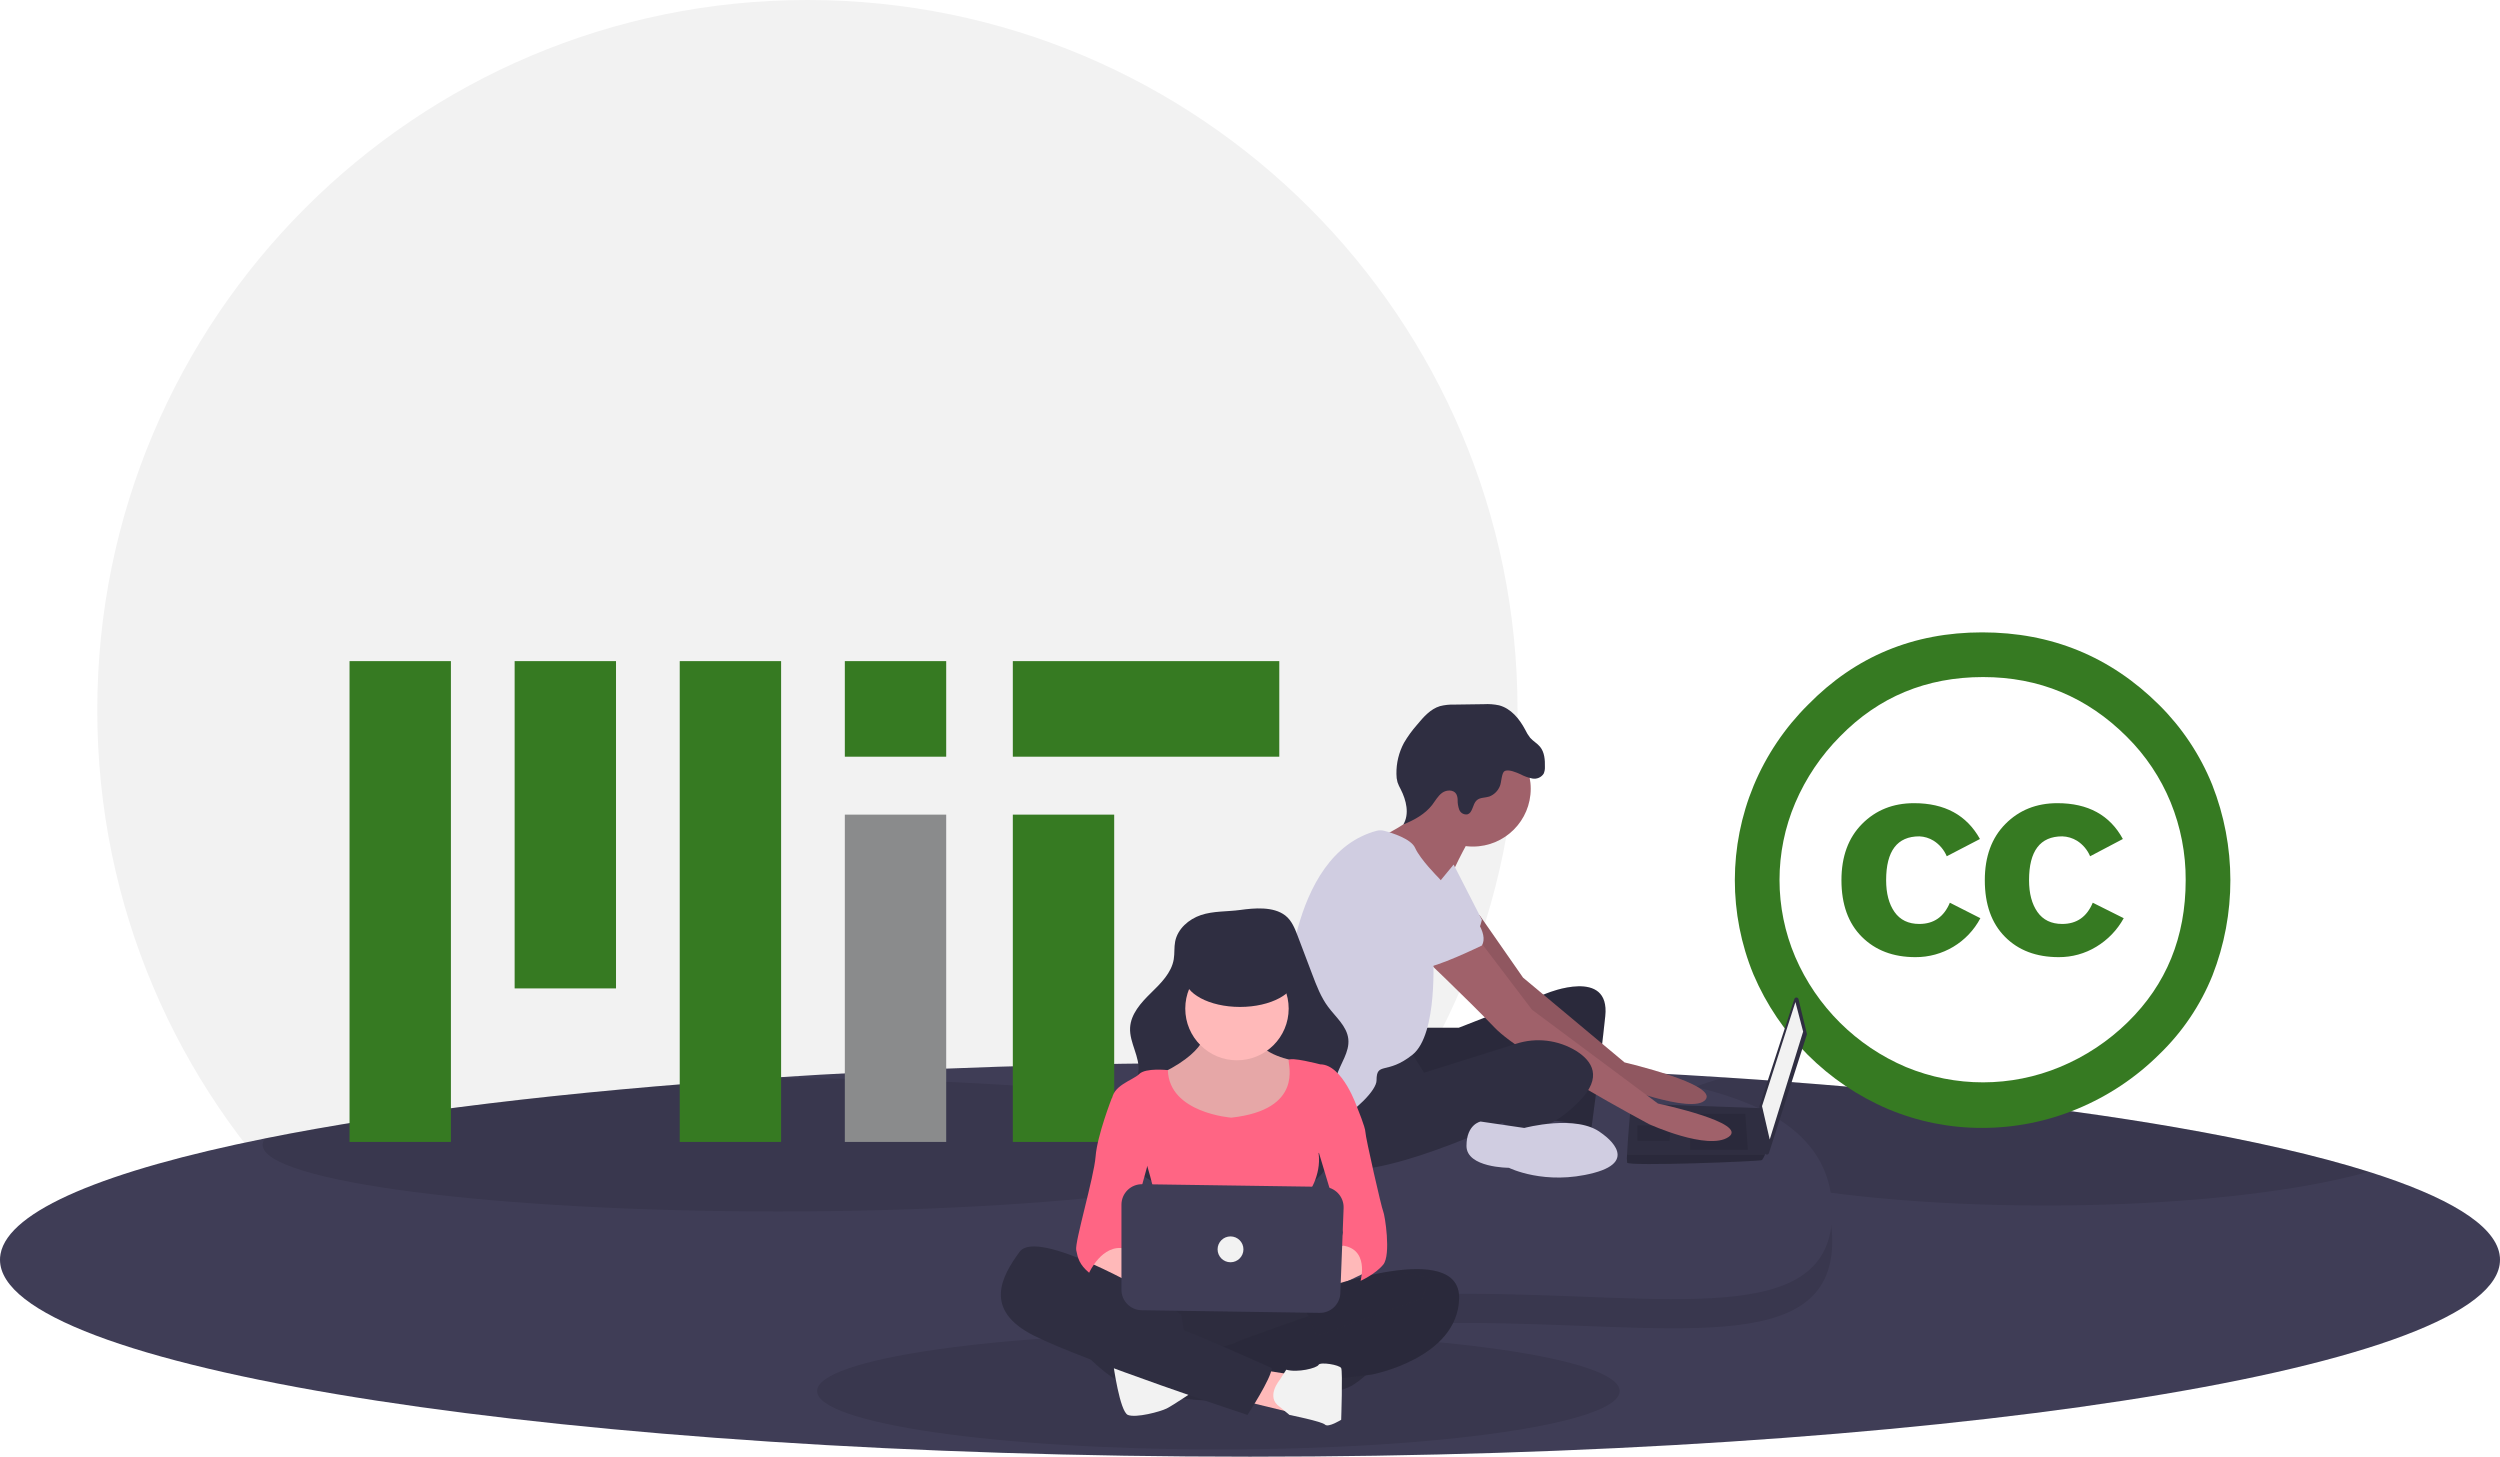
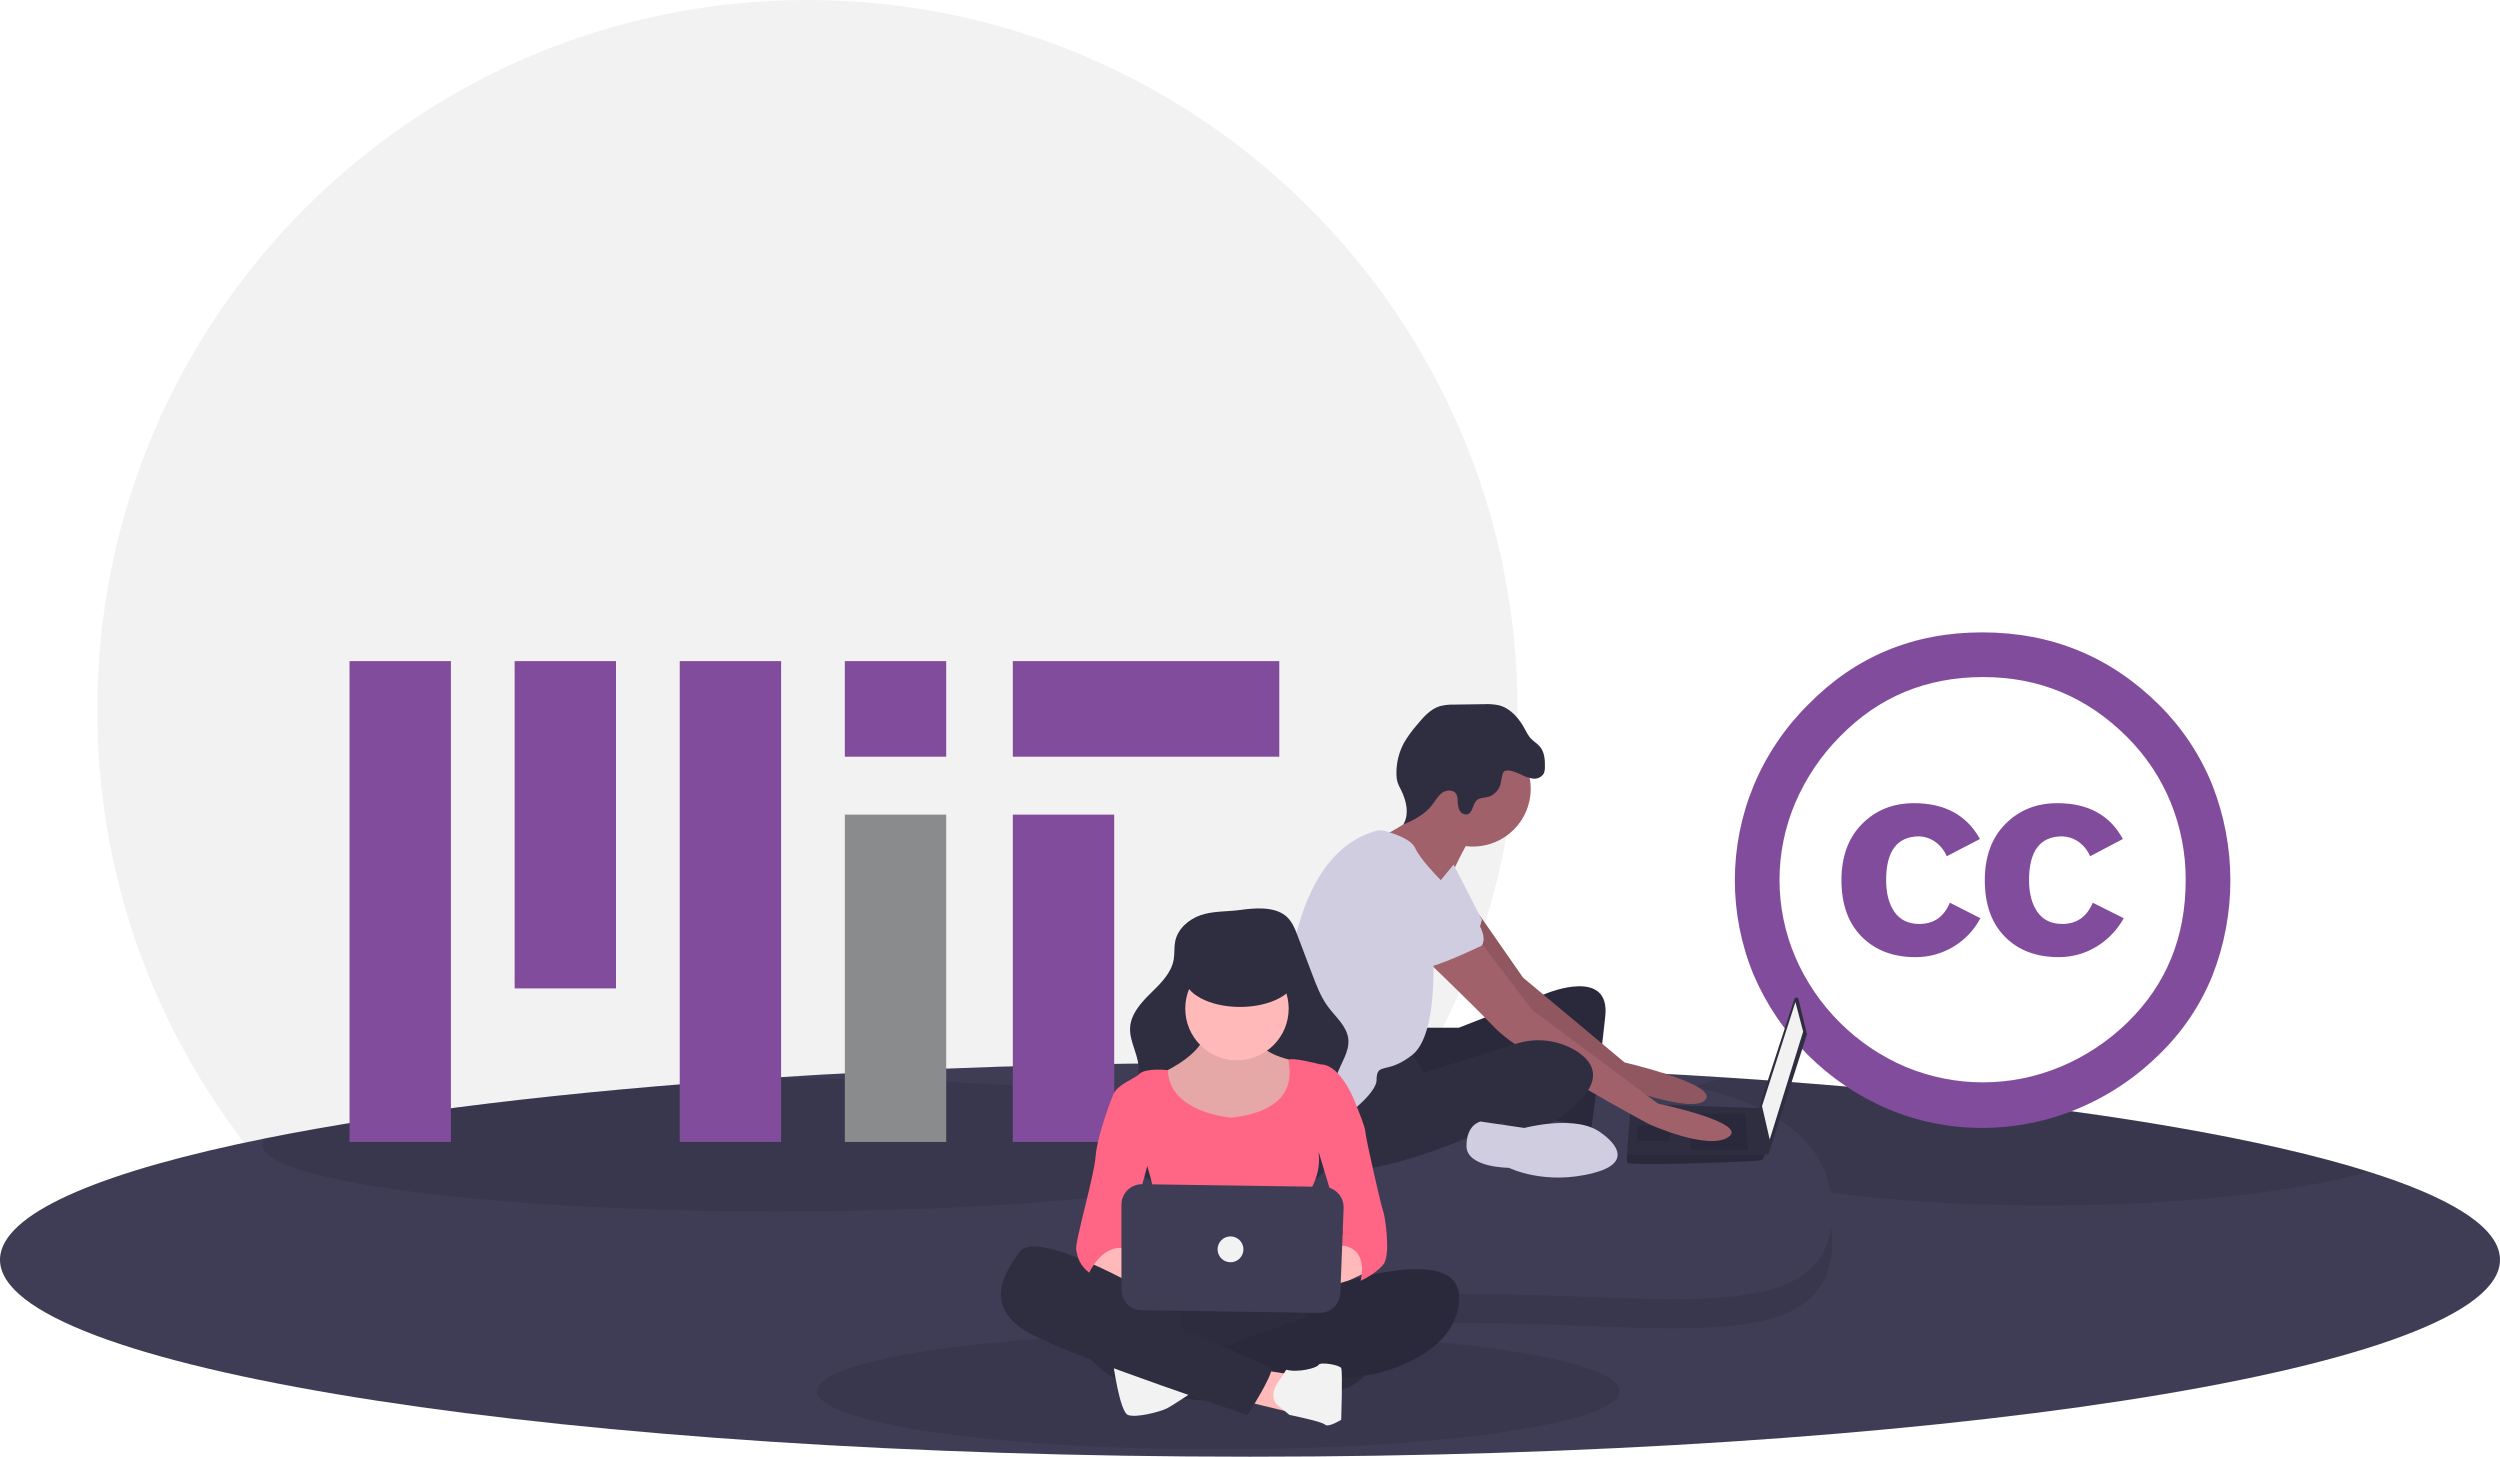
<svg xmlns="http://www.w3.org/2000/svg" id="a58ef234-55dd-4456-b368-278f056cc5c7" data-name="Layer 1" width="1028" height="598.997" viewBox="0 0 1028 598.997">
  <circle cx="332.005" cy="292.004" r="292.004" fill="#f2f2f2" />
  <path d="M1114,668.499a13.69,13.69,0,0,1-.17,2.12c-7.14,43.76-234.46,78.88-513.83,78.88s-506.69-35.12-513.83-78.88a13.675,13.675,0,0,1-.17-2.12c0-.2,0-.41.02-.61,0-.11.01-.21.01-.32a.489.489,0,0,0,.01-.12c.04-.45.1-.88.18-1.32,3.26-17.89,43.35-34.33,108.74-47.5,53.48-10.77,123.89-19.36,204.93-24.76,61.5-4.1,129.12-6.37,200.11-6.37,57.12,0,112.06,1.47,163.38,4.17h.02q16.11.855,31.74,1.87c71.33,4.62,134.63,11.69,185.63,20.54,31.37,5.45,58.1,11.58,79.19,18.22h.01c32.46,10.23,51.6,21.7,53.81,33.83.08.44.14.87.18,1.32a.487.487,0,0,0,.01.12c0,.11.01.21.01.32C1114,668.089,1114,668.299,1114,668.499Z" transform="translate(-86 -150.5013)" fill="#3f3d56" />
  <ellipse cx="501" cy="571.997" rx="165" ry="24" opacity="0.1" />
  <path d="M1059.96,632.299c-5.77,1.65-12.27,3.18-19.4,4.58-29.36,5.78-69.42,9.33-113.53,9.33-49.28,0-93.45-4.43-123.38-11.44-24.84-5.82-39.88-13.39-39.88-21.7,0-7.3,11.64-14.06,31.37-19.53,71.33,4.62,134.63,11.69,185.63,20.54C1012.14,619.529,1038.87,625.659,1059.96,632.299Z" transform="translate(-86 -150.5013)" opacity="0.1" />
  <path d="M618,621.249c0,15.13-94.92,27.4-212,27.4s-212-12.27-212-27.4a4.372,4.372,0,0,1,.96-2.62c53.48-10.77,123.89-19.36,204.93-24.76q3.045-.015,6.11-.01C523.08,593.859,618,606.119,618,621.249Z" transform="translate(-86 -150.5013)" opacity="0.1" />
-   <rect x="416.472" y="334.975" width="41.685" height="134.584" fill="#367a22" />
-   <rect x="279.506" y="271.851" width="41.685" height="197.708" fill="#367a22" />
-   <rect x="143.73" y="271.851" width="41.685" height="197.708" fill="#367a22" />
-   <rect x="211.618" y="271.851" width="41.685" height="134.584" fill="#367a22" />
-   <rect x="347.393" y="271.851" width="41.685" height="39.303" fill="#367a22" />
+   <rect x="416.472" y="334.975" width="41.685" height="134.584" fill="#824c9d" />
+   <rect x="279.506" y="271.851" width="41.685" height="197.708" fill="#824c9d" />
+   <rect x="143.73" y="271.851" width="41.685" height="197.708" fill="#824c9d" />
+   <rect x="211.618" y="271.851" width="41.685" height="134.584" fill="#824c9d" />
+   <rect x="347.393" y="271.851" width="41.685" height="39.303" fill="#824c9d" />
  <rect x="347.393" y="334.975" width="41.685" height="134.584" fill="#8a8b8c" />
-   <rect x="416.472" y="271.851" width="109.573" height="39.303" fill="#367a22" />
-   <path d="M901.062,410.53q42.748,0,72.774,29.839A97.983,97.983,0,0,1,995.668,473.208a107.346,107.346,0,0,1,.096,78.409,93.533,93.533,0,0,1-21.739,32.294,104.704,104.704,0,0,1-33.841,22.561,101.425,101.425,0,0,1-39.114,7.823,99.015,99.015,0,0,1-38.662-7.734A104.845,104.845,0,0,1,807.007,551.165a101.764,101.764,0,0,1,.089-77.594A102.307,102.307,0,0,1,829.565,440.185Q858.674,410.537,901.062,410.53Zm.369,18.377q-34.93,0-58.768,24.379A87.595,87.595,0,0,0,824.197,480.668a80.789,80.789,0,0,0,0,63.311,86.249,86.249,0,0,0,45.577,45.31,82.687,82.687,0,0,0,63.41-.089,87.995,87.995,0,0,0,27.741-18.374q23.831-23.287,23.828-58.405a83.659,83.659,0,0,0-6.186-32.02,81.465,81.465,0,0,0-18.002-26.929Q935.989,428.909,901.431,428.908Zm-1.277,66.591-13.649,7.097a14.006,14.006,0,0,0-5.365-6.368,12.087,12.087,0,0,0-5.916-1.818q-13.64,0-13.646,18.011,0,8.186,3.454,13.095,3.458,4.914,10.192,4.916,8.916,0,12.557-8.733l12.551,6.368a29.99,29.99,0,0,1-26.745,16.012q-13.644,0-22.016-8.37-8.367-8.367-8.367-23.284,0-14.557,8.46-23.105,8.458-8.549,21.38-8.552Q891.97,480.757,900.155,495.498Zm58.765,0-13.465,7.097a13.992,13.992,0,0,0-5.368-6.368,12.373,12.373,0,0,0-6.094-1.818q-13.644,0-13.649,18.011,0,8.186,3.458,13.095,3.453,4.914,10.192,4.916,8.907,0,12.548-8.733l12.735,6.368a31.277,31.277,0,0,1-11.274,11.736,29.398,29.398,0,0,1-15.464,4.276q-13.831,0-22.099-8.37-8.291-8.367-8.284-23.284,0-14.557,8.463-23.105,8.453-8.549,21.373-8.552Q950.912,480.757,958.919,495.498Z" transform="translate(-86 -150.5013)" fill="#367a22" />
+   <rect x="416.472" y="271.851" width="109.573" height="39.303" fill="#824c9d" />
+   <path d="M901.062,410.53q42.748,0,72.774,29.839A97.983,97.983,0,0,1,995.668,473.208a107.346,107.346,0,0,1,.096,78.409,93.533,93.533,0,0,1-21.739,32.294,104.704,104.704,0,0,1-33.841,22.561,101.425,101.425,0,0,1-39.114,7.823,99.015,99.015,0,0,1-38.662-7.734A104.845,104.845,0,0,1,807.007,551.165a101.764,101.764,0,0,1,.089-77.594A102.307,102.307,0,0,1,829.565,440.185Q858.674,410.537,901.062,410.53Zm.369,18.377q-34.93,0-58.768,24.379A87.595,87.595,0,0,0,824.197,480.668a80.789,80.789,0,0,0,0,63.311,86.249,86.249,0,0,0,45.577,45.31,82.687,82.687,0,0,0,63.41-.089,87.995,87.995,0,0,0,27.741-18.374q23.831-23.287,23.828-58.405a83.659,83.659,0,0,0-6.186-32.02,81.465,81.465,0,0,0-18.002-26.929Q935.989,428.909,901.431,428.908Zm-1.277,66.591-13.649,7.097a14.006,14.006,0,0,0-5.365-6.368,12.087,12.087,0,0,0-5.916-1.818q-13.64,0-13.646,18.011,0,8.186,3.454,13.095,3.458,4.914,10.192,4.916,8.916,0,12.557-8.733l12.551,6.368a29.99,29.99,0,0,1-26.745,16.012q-13.644,0-22.016-8.37-8.367-8.367-8.367-23.284,0-14.557,8.46-23.105,8.458-8.549,21.38-8.552Q891.97,480.757,900.155,495.498Zm58.765,0-13.465,7.097a13.992,13.992,0,0,0-5.368-6.368,12.373,12.373,0,0,0-6.094-1.818q-13.644,0-13.649,18.011,0,8.186,3.458,13.095,3.453,4.914,10.192,4.916,8.907,0,12.548-8.733l12.735,6.368a31.277,31.277,0,0,1-11.274,11.736,29.398,29.398,0,0,1-15.464,4.276q-13.831,0-22.099-8.37-8.291-8.367-8.284-23.284,0-14.557,8.463-23.105,8.453-8.549,21.373-8.552Q950.912,480.757,958.919,495.498Z" transform="translate(-86 -150.5013)" fill="#824c9d" />
  <path d="M839.417,660.837c0,48.737-67.934,33.663-151.113,33.663s-150.104,15.075-150.104-33.663,67.925-59.337,151.104-59.337S839.417,612.099,839.417,660.837Z" transform="translate(-86 -150.5013)" opacity="0.1" />
  <path d="M839.417,648.837c0,48.737-67.934,33.663-151.113,33.663s-150.104,15.075-150.104-33.663,67.925-59.337,151.104-59.337S839.417,600.099,839.417,648.837Z" transform="translate(-86 -150.5013)" fill="#3f3d56" />
  <path d="M825.542,561.343l3.434,14.164a.885.885,0,0,1-.017.478l-15.575,48.673a.885.885,0,0,1-1.722-.17l-2.155-18.961a.885.885,0,0,1,.038-.374l14.297-43.876A.885.885,0,0,1,825.542,561.343Z" transform="translate(-86 -150.5013)" fill="#2f2e41" />
  <polygon points="738.278 412.038 741.449 424.19 727.711 468.572 724.541 454.835 738.278 412.038" fill="#f2f2f2" />
  <path d="M755.064,628.584c.528,1.585,54.949-.528,55.477-1.057a11.469,11.469,0,0,0,1.162-2.113c.497-1.057.951-2.113.951-2.113l-2.113-17.108L756.649,604.279s-1.347,14.498-1.622,21.134A15.853,15.853,0,0,0,755.064,628.584Z" transform="translate(-86 -150.5013)" fill="#2f2e41" />
  <polygon points="717.673 458.005 718.729 472.799 694.953 472.799 694.953 458.005 717.673 458.005" opacity="0.1" />
  <polygon points="687.028 462.76 687.17 462.732 686.5 469.1 673.291 469.1 673.291 462.76 687.028 462.76" opacity="0.1" />
  <path d="M755.064,628.584c.528,1.585,54.949-.528,55.477-1.057a11.469,11.469,0,0,0,1.162-2.113H755.027A15.853,15.853,0,0,0,755.064,628.584Z" transform="translate(-86 -150.5013)" opacity="0.1" />
  <path d="M671.055,573.106h14.794l36.457-14.266s25.889-10.567,23.776,9.51S740.27,615.375,740.27,615.375s-11.624-5.284-17.964-3.698-2.113-32.23-2.113-32.23-51.779,24.833-56.534,21.663-5.812-25.361-5.812-25.361Z" transform="translate(-86 -150.5013)" fill="#2f2e41" />
  <path d="M671.055,573.106h14.794l36.457-14.266s25.889-10.567,23.776,9.51S740.27,615.375,740.27,615.375s-11.624-5.284-17.964-3.698-2.113-32.23-2.113-32.23-51.779,24.833-56.534,21.663-5.812-25.361-5.812-25.361Z" transform="translate(-86 -150.5013)" opacity="0.1" />
  <path d="M694.363,526.777l17.904,25.723,41.74,34.871s38.57,8.982,33.286,15.322-37.513-6.34-37.513-6.34S701.7,561.483,700.115,558.841s-19.021-27.474-19.021-27.474Z" transform="translate(-86 -150.5013)" fill="#a0616a" />
  <path d="M694.363,526.777l17.904,25.723,41.74,34.871s38.57,8.982,33.286,15.322-37.513-6.34-37.513-6.34S701.7,561.483,700.115,558.841s-19.021-27.474-19.021-27.474Z" transform="translate(-86 -150.5013)" opacity="0.1" />
  <circle cx="605.661" cy="324.331" r="23.776" fill="#a0616a" />
  <path d="M690.076,495.967s-7.925,13.737-9.51,21.134-23.776-14.794-23.776-14.794l-2.906-7.661s20.87-9.775,19.285-17.7S690.076,495.967,690.076,495.967Z" transform="translate(-86 -150.5013)" fill="#a0616a" />
  <path d="M683.736,506.005l11.624,22.719s-2.642,11.095-6.869,12.152-22.191-13.737-22.191-13.737Z" transform="translate(-86 -150.5013)" fill="#d0cde1" />
  <path d="M694.303,537.178l21.663,28.531,51.779,38.57s37.513,7.925,29.06,13.737-32.758-5.284-32.758-5.284-52.307-28.003-63.403-39.627-31.701-31.173-31.701-31.173Z" transform="translate(-86 -150.5013)" fill="#a0616a" />
  <path d="M665.244,581.56l6.34,10.039,37.839-11.905a29.751,29.751,0,0,1,24.771,2.989c6.604,4.161,10.831,10.765,1.321,20.54-19.021,19.549-31.701,8.982-31.701,8.982s-63.931,30.116-74.498,15.322-11.095-22.191-11.095-22.191S658.903,579.975,665.244,581.56Z" transform="translate(-86 -150.5013)" fill="#2f2e41" />
  <path d="M744.497,616.432s16.907,11.095-3.17,16.379-34.871-2.113-34.871-2.113-17.436,0-17.436-8.982,5.812-10.039,5.812-10.039l17.964,2.642S734.458,608.506,744.497,616.432Z" transform="translate(-86 -150.5013)" fill="#d0cde1" />
  <path d="M711.166,468.851a17.728,17.728,0,0,0,4.982,1.785,4.548,4.548,0,0,0,4.595-1.969,6.181,6.181,0,0,0,.522-2.795c.064-2.901-.146-6.038-1.985-8.283-1.17-1.429-2.878-2.33-4.089-3.724a17.598,17.598,0,0,1-2.067-3.378c-2.356-4.424-5.843-8.676-10.69-9.951a23.183,23.183,0,0,0-6.24-.477l-12.206.172a21.251,21.251,0,0,0-5.872.632c-3.929,1.188-6.789,4.492-9.409,7.651a47.851,47.851,0,0,0-5.396,7.448,26.133,26.133,0,0,0-3.098,12.804,11.98,11.98,0,0,0,.439,3.388,18.801,18.801,0,0,0,1.332,2.925c2.289,4.496,3.648,10.112,1.07,14.449,4.478-1.829,8.909-4.228,11.863-8.058,1.321-1.714,2.358-3.72,4.119-4.977s4.631-1.367,5.761.479a5.163,5.163,0,0,1,.583,2.418,11.084,11.084,0,0,0,.668,4.081,3.058,3.058,0,0,0,3.322,1.896c2.3-.648,2.08-4.179,3.852-5.782,1.346-1.218,3.422-.985,5.15-1.538a7.643,7.643,0,0,0,4.387-4.321c.655-1.468.645-5.31,1.884-6.105C706.194,466.625,709.726,468.21,711.166,468.851Z" transform="translate(-86 -150.5013)" fill="#2f2e41" />
  <path d="M651.996,492.139a6.271,6.271,0,0,1,3.264.008c3.392.911,10.995,3.321,12.625,6.989,2.113,4.755,9.51,12.152,9.51,12.152s10.039,10.039,7.925,16.907-10.039,14.794-10.039,14.794,2.113,32.758-8.454,41.212-14.794,2.642-14.794,10.567-32.758,32.758-39.098,17.436c0,0,3.17-28.531,2.113-38.57C614.008,563.741,615.533,502.011,651.996,492.139Z" transform="translate(-86 -150.5013)" fill="#d0cde1" />
  <path d="M668.942,505.477s32.23,23.776,26.418,33.815c0,0-19.549,9.51-23.776,8.982s-20.606-19.021-24.833-20.606S640.411,497.552,668.942,505.477Z" transform="translate(-86 -150.5013)" fill="#d0cde1" />
  <path d="M579.811,526.783c-5.013,1.693-9.554,5.652-10.58,10.843-.476,2.406-.184,4.907-.585,7.327-.929,5.612-5.334,9.897-9.396,13.878s-8.258,8.606-8.555,14.286c-.325,6.22,4.186,12.047,3.406,18.226-.907,7.179-8.489,11.831-10.364,18.82-1.252,4.667.282,9.694,2.805,13.815,4.809,7.852,13.028,13.183,21.781,16.041s18.075,3.459,27.282,3.556c11.211.117,23.383-.845,31.806-8.244a25.48,25.48,0,0,0,8.459-16.588c.8-8.571-2.777-17.426-.31-25.673,1.553-5.19,5.447-9.93,4.866-15.316-.568-5.266-5.168-8.999-8.323-13.253-2.946-3.972-4.734-8.663-6.486-13.288l-5.995-15.824c-1.178-3.111-2.473-6.382-5.099-8.424-4.917-3.822-12.822-3.071-18.572-2.283C590.619,525.412,584.94,525.051,579.811,526.783Z" transform="translate(-86 -150.5013)" fill="#2f2e41" />
  <path d="M581.688,572.877s2.657,8.637-17.274,18.602,1.993,20.595,1.993,20.595l23.253,5.315s23.917-3.322,26.575-7.308,7.308-17.274,5.979-19.267a31.061,31.061,0,0,0-3.322-3.986s-15.945-2.657-15.281-9.966S581.688,572.877,581.688,572.877Z" transform="translate(-86 -150.5013)" fill="#ffb9b9" />
  <path d="M581.688,572.877s2.657,8.637-17.274,18.602,1.993,20.595,1.993,20.595l23.253,5.315s23.917-3.322,26.575-7.308,7.308-17.274,5.979-19.267a31.061,31.061,0,0,0-3.322-3.986s-15.945-2.657-15.281-9.966S581.688,572.877,581.688,572.877Z" transform="translate(-86 -150.5013)" opacity="0.1" />
  <circle cx="508.643" cy="414.736" r="21.26" fill="#ffb9b9" />
  <path d="M592.318,610.082s-25.604-1.872-26.089-19.539c0,0-9.122-1.057-11.78,1.601s-11.294,4.651-11.294,11.294,14.616,26.575,14.616,26.575,7.972,26.575,4.651,31.225-3.986,16.609-3.986,16.609,33.218-2.657,38.533,0,26.575,2.657,27.904,0-1.329-35.876-1.329-35.876,5.979-7.972,4.651-17.274L644.139,606.096s-5.979-17.938-15.281-17.938c0,0-12.623-3.322-12.955-1.661S622.215,606.76,592.318,610.082Z" transform="translate(-86 -150.5013)" fill="#ff6584" />
  <path d="M532.525,668.547s5.979,9.301,21.26,11.294,17.938-3.322,16.609-4.651-17.274-7.308-17.274-7.308l-9.301-7.308Z" transform="translate(-86 -150.5013)" fill="#ffb9b9" />
  <path d="M641.481,660.574l-17.274,9.966s-22.589-1.329-13.952,5.315,24.582,3.986,24.582,3.986l15.281-7.308Z" transform="translate(-86 -150.5013)" fill="#ffb9b9" />
  <path d="M555.113,677.848s-15.945,39.198,3.322,45.177,72.416,4.651,84.375-3.322,15.281-18.602,13.287-21.924-15.281-12.623-24.582-13.287S555.113,677.848,555.113,677.848Z" transform="translate(-86 -150.5013)" fill="#2f2e41" />
  <path d="M555.113,677.848s-15.945,39.198,3.322,45.177,72.416,4.651,84.375-3.322,15.281-18.602,13.287-21.924-15.281-12.623-24.582-13.287S555.113,677.848,555.113,677.848Z" transform="translate(-86 -150.5013)" opacity="0.05" />
  <path d="M630.378,680.283s56.281-20.373,55.617,4.208-35.876,31.225-35.876,31.225l-10.63,1.329-58.465,1.993s1.993-10.63-2.657-11.959c0,0,15.281-3.986,15.945-4.651s38.533-13.952,41.191-14.616,10.63-5.979,16.609-5.315c0,0,6.644-5.315,13.952-3.986l-20.595,1.329Z" transform="translate(-86 -150.5013)" fill="#2f2e41" />
  <path d="M630.378,680.283s56.281-20.373,55.617,4.208-35.876,31.225-35.876,31.225l-10.63,1.329-58.465,1.993s1.993-10.63-2.657-11.959c0,0,15.281-3.986,15.945-4.651s38.533-13.952,41.191-14.616,10.63-5.979,16.609-5.315c0,0,6.644-5.315,13.952-3.986l-20.595,1.329Z" transform="translate(-86 -150.5013)" opacity="0.1" />
  <polygon points="534.434 533.081 541.53 549.271 584.714 533.99 588.036 525.354 576.741 523.36 554.035 527.347 544.187 530.004 534.434 533.081" fill="#2f2e41" />
  <polygon points="534.434 533.081 541.53 549.271 584.714 533.99 588.036 525.354 576.741 523.36 554.035 527.347 544.187 530.004 534.434 533.081" opacity="0.1" />
  <path d="M528.538,703.094s12.623,15.945,27.239,19.931,22.589-1.329,22.589-1.329L573.716,703.094l-1.993-11.959L563.086,685.156l-17.274-7.972-20.595-6.644s-8.637-1.329-8.637,0,7.972,21.26,7.972,21.26Z" transform="translate(-86 -150.5013)" fill="#2f2e41" />
  <path d="M543.819,711.731s2.657,19.267,5.979,20.595,13.287-1.329,15.945-2.657,11.691-7.459,11.691-7.459S545.812,710.402,543.819,711.731Z" transform="translate(-86 -150.5013)" fill="#f2f2f2" />
  <polygon points="518.277 563.223 530.9 565.216 529.571 580.496 511.964 576.22 518.277 563.223" fill="#ffb9b9" />
  <path d="M612.186,717.977s-5.916,7.042.063,11.028l3.986,3.322s13.287,2.657,14.616,3.986,6.644-1.993,6.644-1.993.664-19.931,0-21.26-8.637-2.657-9.301-1.329-8.637,3.322-13.287,1.993Z" transform="translate(-86 -150.5013)" fill="#f2f2f2" />
  <path d="M559.099,682.499s-46.506-27.239-53.814-17.274-15.281,23.917,5.979,34.547,87.697,32.554,87.697,32.554,9.966-15.281,9.966-19.267c0,0-35.212-15.945-41.191-17.274s-29.897-16.609-33.219-17.938-7.972-5.315-7.972-5.315Z" transform="translate(-86 -150.5013)" fill="#2f2e41" />
  <path d="M545.812,600.117l-2.657,1.993s-5.979,15.281-6.644,23.917-8.637,35.212-7.972,38.533,1.329,5.979,5.315,9.301c0,0,5.315-11.959,14.616-9.966l11.294-41.191Z" transform="translate(-86 -150.5013)" fill="#ff6584" />
  <path d="M638.824,600.117l5.315,5.979s3.322,7.972,3.322,9.966,6.644,31.225,7.308,32.554,3.322,17.938,0,21.924-9.301,6.644-9.301,6.644,3.986-13.952-8.637-14.616l1.329-5.315-11.959-39.862Z" transform="translate(-86 -150.5013)" fill="#ff6584" />
  <path d="M547.141,645.858v34.995a8.413,8.413,0,0,0,8.289,8.413l73.185,1.084a8.413,8.413,0,0,0,8.532-8.089l1.346-34.999a8.413,8.413,0,0,0-8.285-8.736l-74.531-1.08A8.413,8.413,0,0,0,547.141,645.858Z" transform="translate(-86 -150.5013)" fill="#3f3d56" />
  <ellipse cx="509.89" cy="401.732" rx="22.884" ry="12.322" fill="#2f2e41" />
  <circle cx="505.986" cy="513.727" r="5.315" fill="#f2f2f2" />
</svg>
